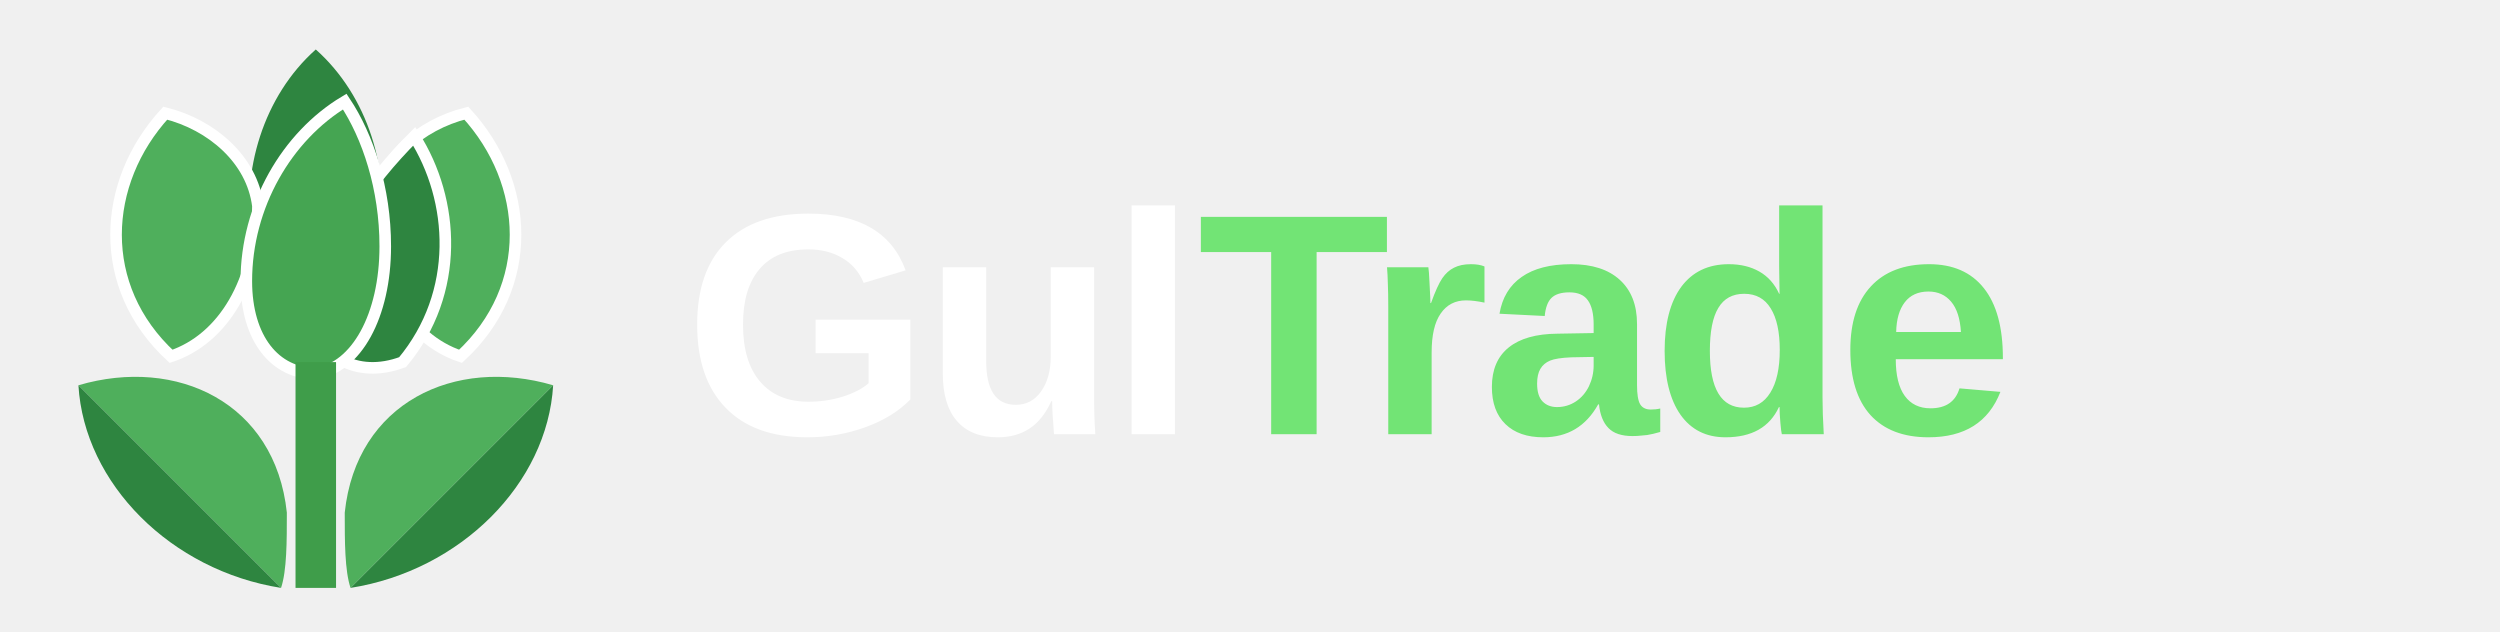
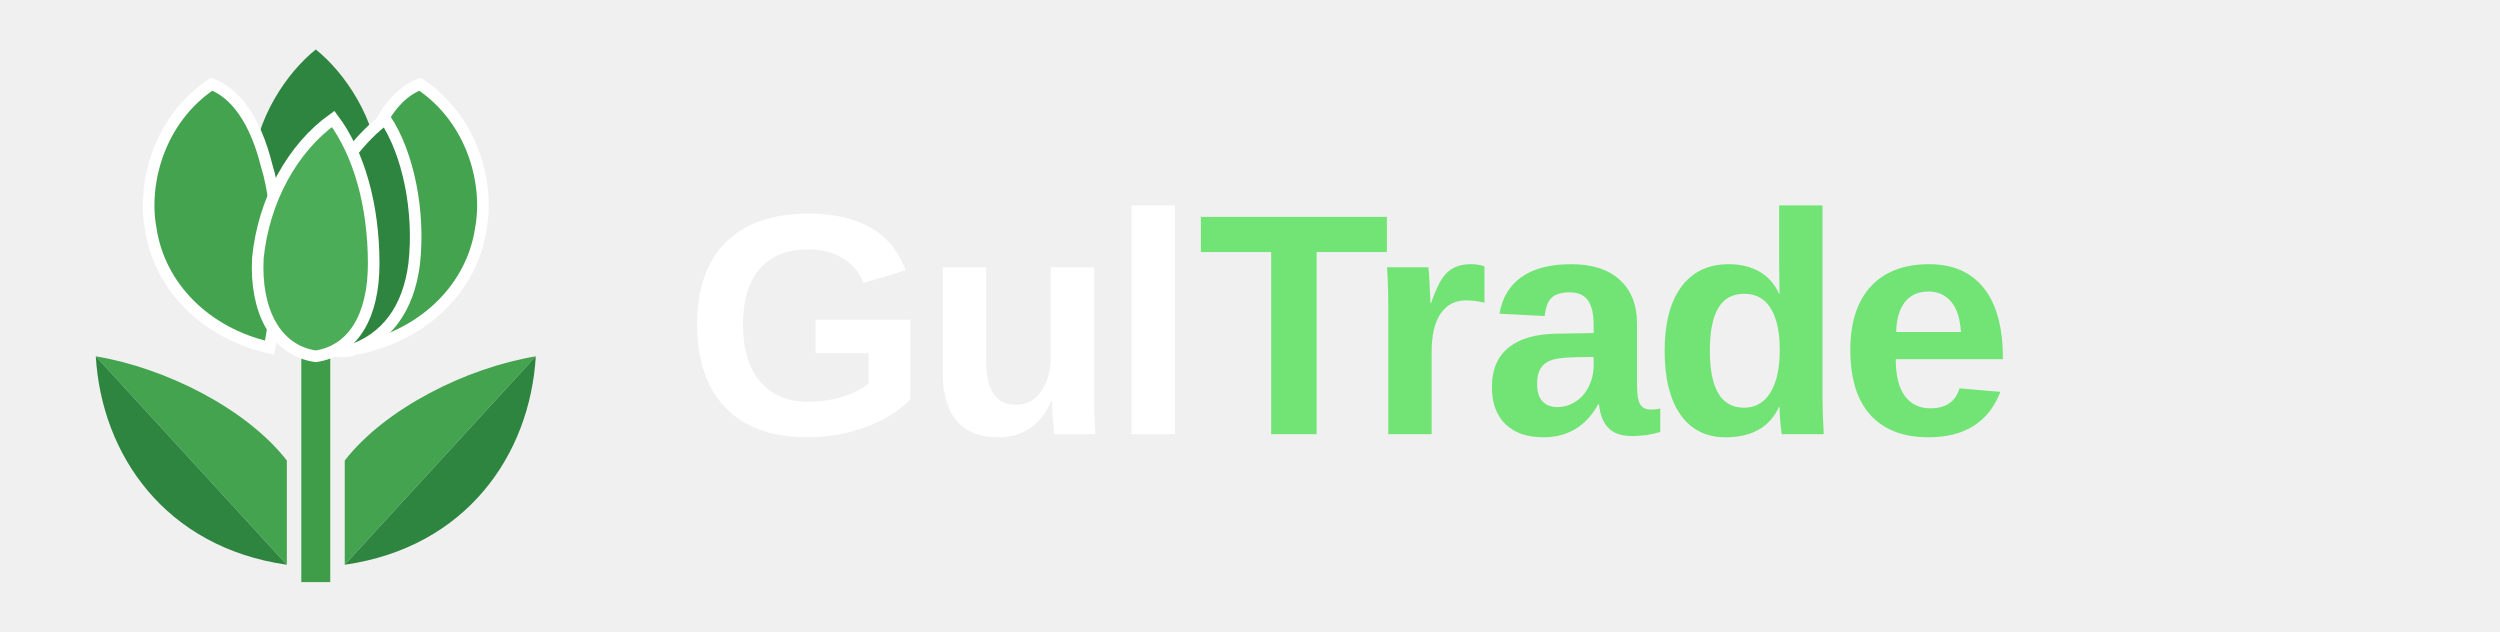
<svg xmlns="http://www.w3.org/2000/svg" width="190" height="48" viewBox="0 0 190 48">
  <g transform="translate(2,2) scale(0.44)">
-     <path fill="#2e8540" d="M50 4 C 41 12, 37 25, 39 37 C 41 45, 46 50, 50 51 C 54 50, 59 45, 61 37 C 63 25, 59 12, 50 4 Z" />
-     <path fill="#4faf5c" stroke="#ffffff" stroke-width="2" d="M24 15 C 13 27, 12 45, 25 57 C 34 54, 40 44, 40 31 C 39 23, 32 17, 24 15 Z" />
-     <path fill="#4faf5c" stroke="#ffffff" stroke-width="2" d="M76 15 C 87 27, 88 45, 75 57 C 66 54, 60 44, 60 31 C 61 23, 68 17, 76 15 Z" />
-     <path fill="#2e8540" stroke="#ffffff" stroke-width="2" d="M67 19 C 74 30, 75 46, 65 58 C 57 61, 50 57, 49 49 C 52 37, 59 27, 67 19 Z" />
-     <path fill="#45a552" stroke="#ffffff" stroke-width="2" d="M55 13 C 45 19, 38 31, 38 44 C 38 54, 43 60, 50 60 C 57 59, 62 50, 62 38 C 62 28, 59 19, 55 13 Z" />
-     <path fill="#3f9d4a" d="M46.5 58 L53.5 58 L53.5 97 L46.5 97 Z" />
-     <path fill="#4faf5c" d="M9 62 C 26 57, 43 65, 45 84 C 45 89, 45 94, 44 97 L 9 62 Z" />
-     <path fill="#2e8540" d="M9 62 C 10 79, 25 94, 44 97 L 9 62 Z" />
-     <path fill="#4faf5c" d="M91 62 C 74 57, 57 65, 55 84 C 55 89, 55 94, 56 97 L 91 62 Z" />
-     <path fill="#2e8540" d="M91 62 C 90 79, 75 94, 56 97 L 91 62 Z" />
+     <path fill="#2e8540" d="M50 4 C 45 8, 39.5 16, 39 25 C 39 33, 44 40, 50 42.5 C 56 40, 61 33, 61 25 C 60.5 16, 55 8, 50 4 Z" />
+     <path fill="#3f9d4a" d="M47.5 52 L52.5 52 L52.5 96 L47.5 96 Z" />
+     <path fill="#43a34f" stroke="#ffffff" stroke-width="2" d="M32 10 C 23 16, 20 27, 21.5 35 C 23 45, 31 53, 42 55.5 C 44 46, 44 32, 41.5 24 C 39.5 16, 36 11.5, 32 10 Z" />
+     <path fill="#43a34f" stroke="#ffffff" stroke-width="2" d="M68 10 C 77 16, 80 27, 78.5 35 C 77 45, 69 53, 58 55.5 C 56 46, 56 32, 58.5 24 C 60.5 16, 64 11.5, 68 10 Z" />
+     <path fill="#2e8540" stroke="#ffffff" stroke-width="2" d="M62 16 C 66 22, 68 32, 67 41 C 66 49, 62 54, 56 56 C 50 57, 46 53, 46 47 C 48 34, 54 22, 62 16 Z" />
+     <path fill="#4bad57" stroke="#ffffff" stroke-width="2" d="M53 16 C 46 21, 41 30, 40 40 C 39.5 49, 43 56, 50 57 C 56.5 56, 60 50, 60 41 C 60 31, 57.5 22, 53 16 Z" />
+     <path fill="#43a34f" d="M12 57 C 24 59, 38 66, 45 75 L 45 93 L 12 57 Z" />
+     <path fill="#2e8540" d="M12 57 C 13 74, 24 90, 45 93 L 12 57 Z" />
+     <path fill="#43a34f" d="M88 57 C 76 59, 62 66, 55 75 L 55 93 L 88 57 Z" />
+     <path fill="#2e8540" d="M88 57 C 87 74, 76 90, 55 93 L 88 57 Z" />
  </g>
  <text x="52" y="33" font-family="Manrope, Arial, Helvetica, sans-serif" font-size="24" font-weight="800" letter-spacing="-0.5" fill="#ffffff">Gul<tspan fill="#72e475">Trade</tspan>
  </text>
</svg>
